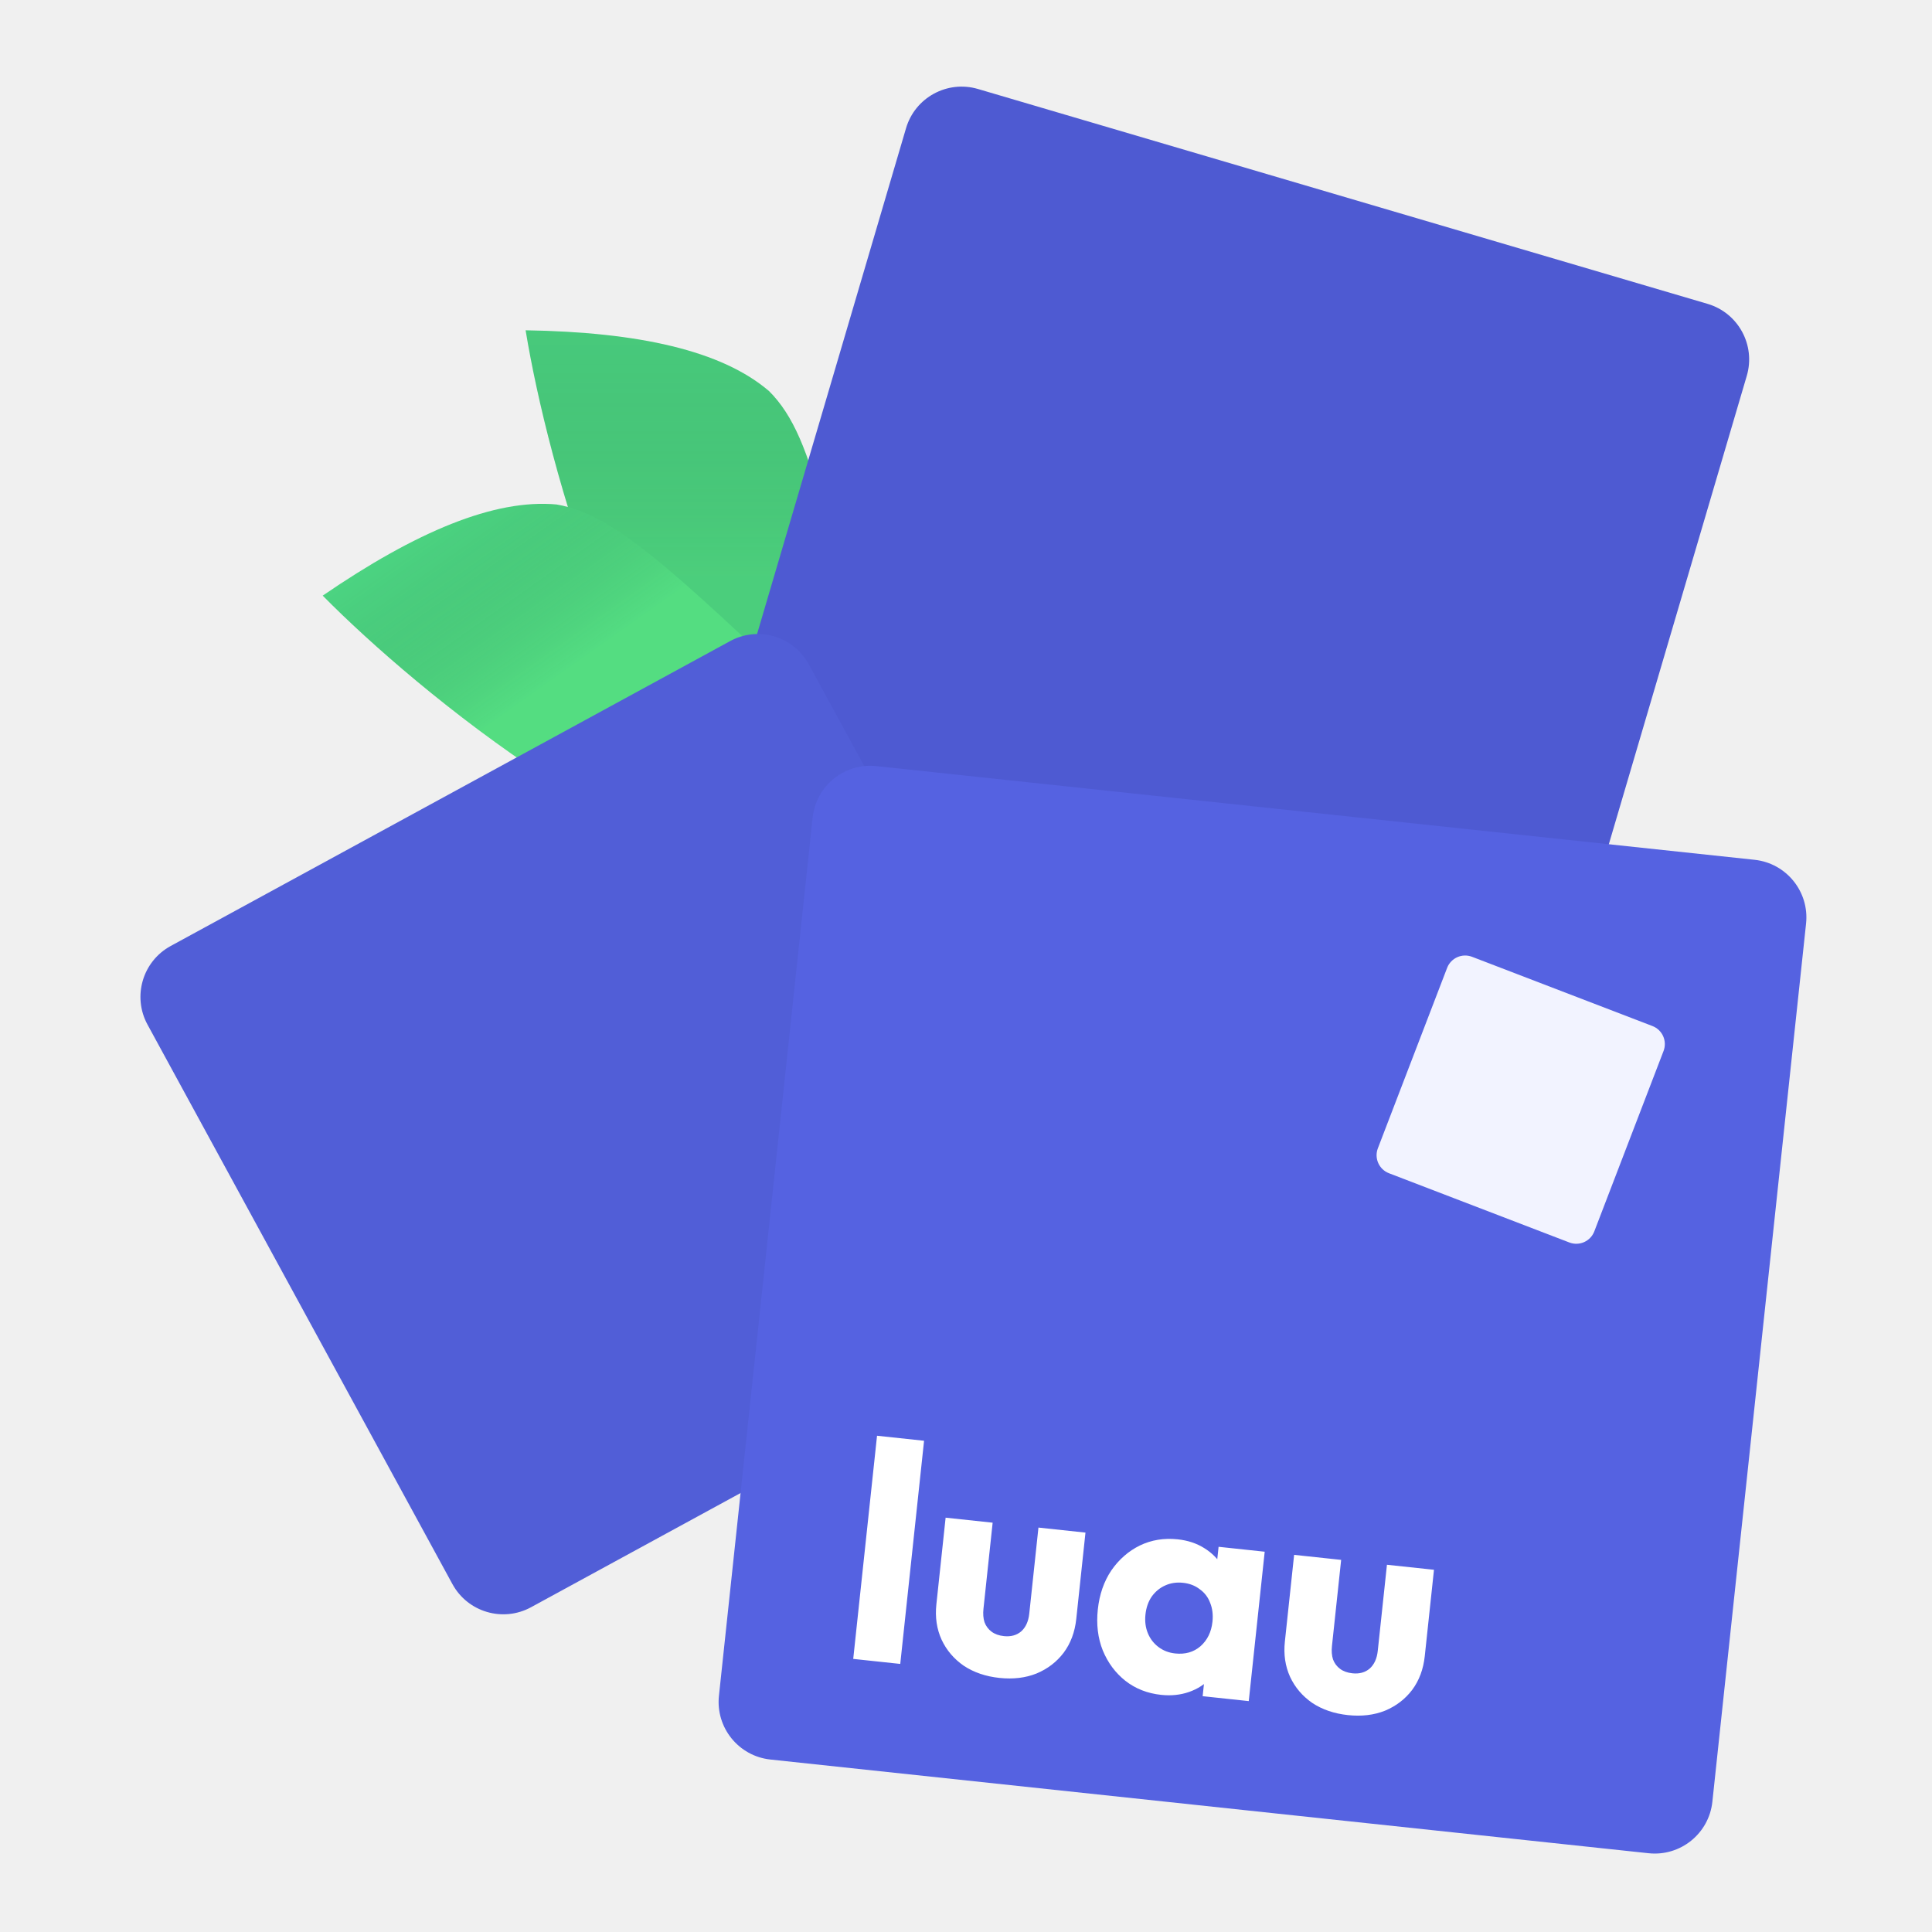
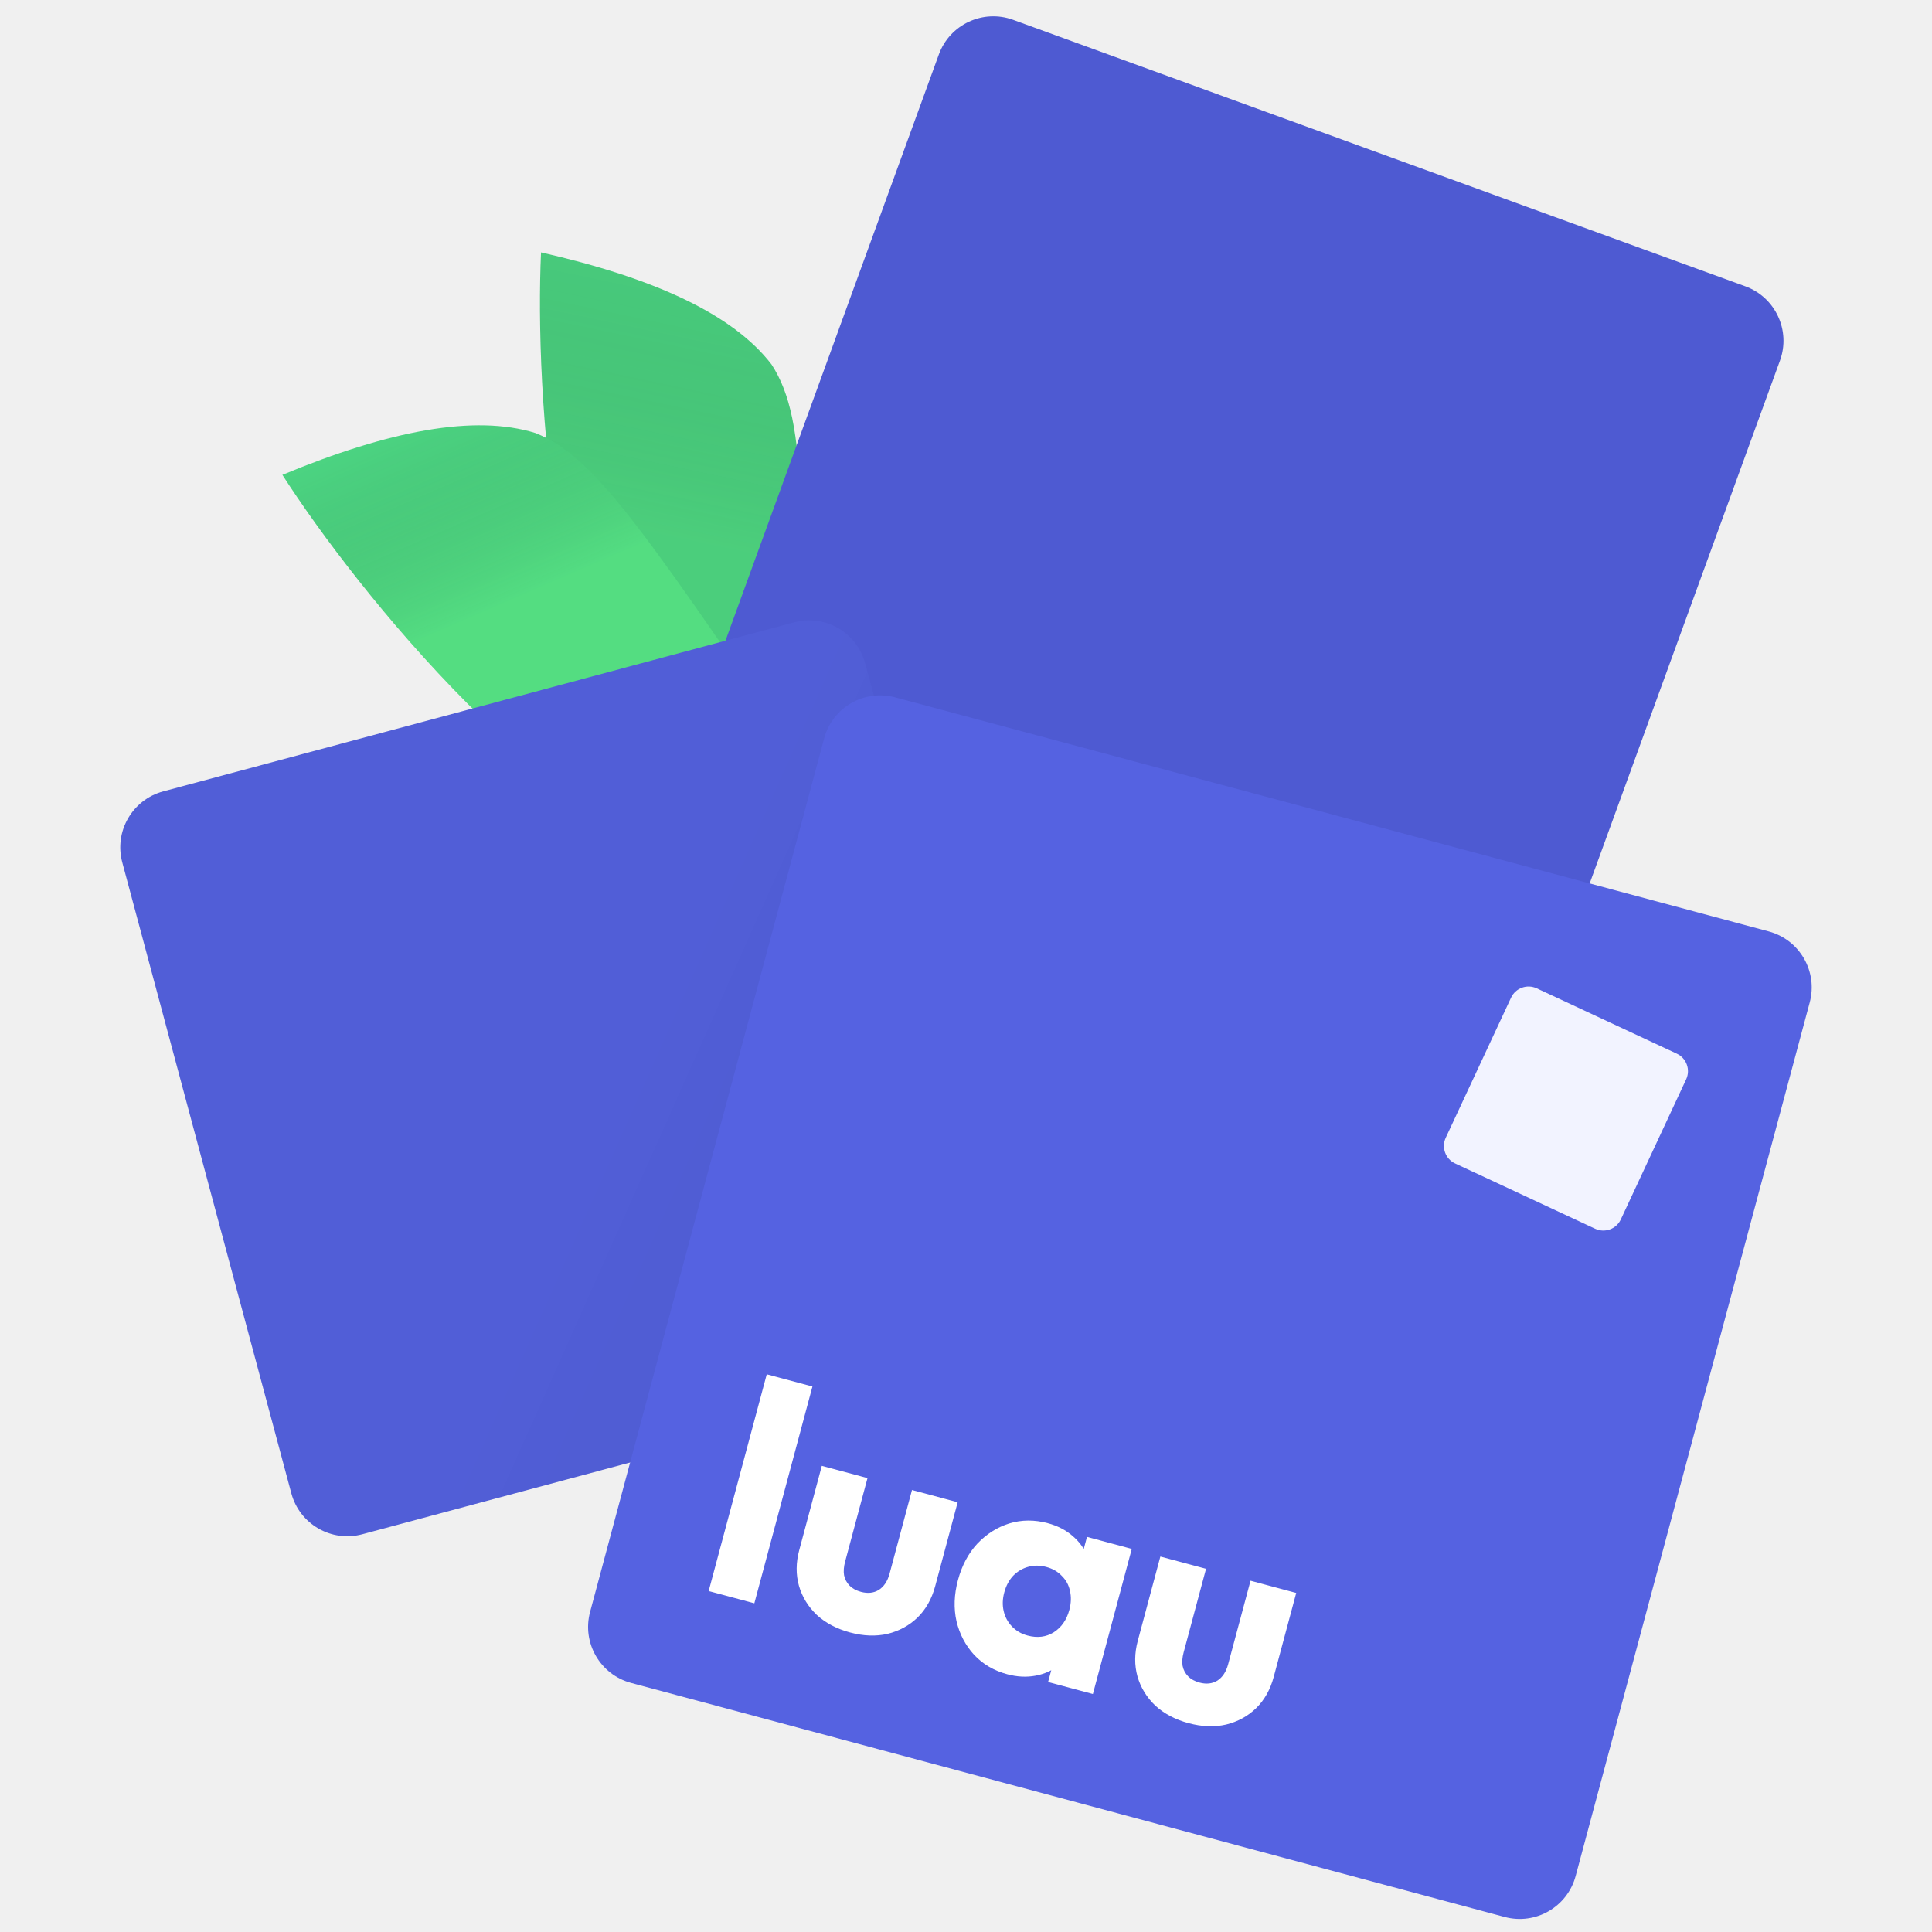
<svg xmlns="http://www.w3.org/2000/svg" width="500" height="500" viewBox="0 0 500 500" fill="none">
-   <path d="M136.03 85.479C141.656 119.875 162.362 196.037 200.173 225.519L230.557 218.148C214.958 138.039 211.301 113.487 199.048 101.233C186.794 90.731 165.303 85.94 136.03 85.479Z" fill="#4CD482" />
-   <path d="M136.03 85.479C141.656 119.875 162.362 196.037 200.173 225.519L230.557 218.148C214.958 138.039 211.301 113.487 199.048 101.233C186.794 90.731 165.303 85.94 136.03 85.479Z" fill="url(#paint0_linear_36_69)" fill-opacity="0.2" />
-   <path d="M136.03 85.479C141.656 119.875 162.362 196.037 200.173 225.519L230.557 218.148C214.958 138.039 211.301 113.487 199.048 101.233C186.794 90.731 165.303 85.94 136.03 85.479Z" fill="black" fill-opacity="0.05" />
-   <path d="M83.515 154.151C107.997 178.957 168.936 229.115 216.833 231.299L237.357 207.714C178.302 151.382 161.119 133.468 144.036 130.558C127.966 129.076 107.663 137.598 83.515 154.151Z" fill="#4CD482" />
-   <path d="M83.515 154.151C107.997 178.957 168.936 229.115 216.833 231.299L237.357 207.714C178.302 151.382 161.119 133.468 144.036 130.558C127.966 129.076 107.663 137.598 83.515 154.151Z" fill="url(#paint1_linear_36_69)" fill-opacity="0.2" />
-   <rect x="238.717" y="18.794" width="226.826" height="226.826" rx="15" transform="rotate(16.41 238.717 18.7943)" fill="#4E5AD2" />
-   <rect x="31" y="252.001" width="194.89" height="194.89" rx="15" transform="rotate(-28.59 31 252.001)" fill="#515ED7" />
-   <rect x="184.47" y="453.775" width="258.558" height="258.558" rx="15" transform="rotate(-83.91 184.47 453.775)" fill="#5562E1" />
-   <rect x="376.302" y="245.828" width="60" height="60" rx="5" transform="rotate(21 376.302 245.828)" fill="#F2F3FF" />
-   <path d="M220.814 429.322L226.976 371.57L239.147 372.869L232.985 430.621L220.814 429.322ZM258.645 434.244C255.092 433.865 252.013 432.812 249.408 431.086C246.861 429.312 244.955 427.071 243.689 424.361C242.428 421.599 241.976 418.547 242.332 415.206L244.726 392.773L256.897 394.071L254.52 416.345C254.379 417.671 254.469 418.834 254.792 419.834C255.167 420.839 255.777 421.655 256.622 422.282C257.467 422.908 258.526 423.289 259.799 423.425C261.602 423.617 263.093 423.213 264.273 422.213C265.458 421.159 266.158 419.625 266.373 417.61L268.75 395.336L280.92 396.635L278.536 418.988C278.173 422.382 277.085 425.296 275.27 427.731C273.46 430.112 271.124 431.901 268.261 433.097C265.403 434.241 262.198 434.623 258.645 434.244ZM300.501 438.629C296.948 438.25 293.859 437.035 291.235 434.985C288.664 432.941 286.718 430.32 285.396 427.122C284.128 423.929 283.7 420.397 284.113 416.526C284.526 412.654 285.69 409.292 287.603 406.439C289.57 403.591 292.025 401.44 294.969 399.984C297.967 398.534 301.242 397.998 304.795 398.377C307.394 398.655 309.674 399.407 311.634 400.636C313.648 401.87 315.222 403.459 316.355 405.403C317.494 407.295 318.022 409.389 317.937 411.687L316.155 428.392C315.753 430.655 314.792 432.618 313.274 434.28C311.815 435.894 309.971 437.092 307.742 437.873C305.513 438.654 303.099 438.906 300.501 438.629ZM304.138 427.914C306.737 428.192 308.922 427.567 310.694 426.039C312.472 424.459 313.502 422.343 313.785 419.691C313.977 417.888 313.776 416.258 313.18 414.8C312.638 413.347 311.744 412.179 310.497 411.295C309.309 410.364 307.867 409.808 306.17 409.627C304.473 409.446 302.919 409.682 301.508 410.336C300.156 410.943 299.009 411.893 298.066 413.187C297.177 414.487 296.636 416.038 296.443 417.841C296.257 419.591 296.461 421.195 297.056 422.653C297.652 424.111 298.57 425.309 299.811 426.246C301.052 427.183 302.494 427.739 304.138 427.914ZM311.245 438.971L312.357 428.55L315.188 419.358L314.36 409.776L315.37 400.31L327.302 401.583L323.177 440.244L311.245 438.971ZM348.836 443.866C345.283 443.487 342.204 442.435 339.599 440.709C337.053 438.935 335.146 436.694 333.88 433.984C332.619 431.221 332.167 428.169 332.524 424.828L334.917 402.396L347.088 403.694L344.712 425.968C344.57 427.294 344.661 428.456 344.983 429.456C345.358 430.462 345.969 431.278 346.814 431.904C347.659 432.531 348.717 432.912 349.99 433.048C351.793 433.24 353.285 432.836 354.464 431.836C355.649 430.782 356.349 429.248 356.564 427.232L358.941 404.959L371.112 406.257L368.727 428.611C368.365 432.005 367.276 434.919 365.461 437.353C363.651 439.735 361.315 441.524 358.452 442.72C355.594 443.863 352.389 444.245 348.836 443.866Z" fill="white" />
+   <path d="M140.017 65.321C138.4 100.879 143.061 181.35 174.642 218.772L206.557 217.802C207.831 134.461 209.344 109.155 199.678 94.33C189.643 81.255 169.174 71.944 140.017 65.321Z" fill="#4CD482" />
+   <path d="M140.017 65.321C138.4 100.879 143.061 181.35 174.642 218.772L206.557 217.802C207.831 134.461 209.344 109.155 199.678 94.33C189.643 81.255 169.174 71.944 140.017 65.321Z" fill="url(#paint0_linear_49_15)" fill-opacity="0.2" />
+   <path d="M140.017 65.321C138.4 100.879 143.061 181.35 174.642 218.772L206.557 217.802C207.831 134.461 209.344 109.155 199.678 94.33C189.643 81.255 169.174 71.944 140.017 65.321Z" fill="black" fill-opacity="0.05" />
+   <path d="M73.082 122.896C92.327 152.839 142.669 215.792 190.075 228.056L215.551 208.807C168.391 140.08 154.99 118.561 138.531 112.057C122.782 107.193 100.699 111.435 73.082 122.896Z" fill="#4CD482" />
+   <path d="M73.082 122.896C92.327 152.839 142.669 215.792 190.075 228.056L215.551 208.807C168.391 140.08 154.99 118.561 138.531 112.057C122.782 107.193 100.699 111.435 73.082 122.896Z" fill="url(#paint1_linear_49_15)" fill-opacity="0.2" />
+   <rect x="248.102" width="231.653" height="231.653" rx="15" transform="rotate(20 248.102 0)" fill="#4E5AD2" />
+   <rect x="220.016" y="157.173" width="199.038" height="199.038" rx="15" transform="rotate(75 220.016 157.173)" fill="#515ED7" />
+   <rect x="220.016" y="157.173" width="199.038" height="199.038" rx="15" transform="rotate(75 220.016 157.173)" fill="url(#paint2_linear_49_15)" fill-opacity="0.05" />
+   <g clip-path="url(#clip0_49_15)">
+     <rect x="217.175" y="176.59" width="264.063" height="264.063" rx="15" transform="rotate(15 217.175 176.59)" fill="#5562E1" />
+     <rect x="393.173" y="253.668" width="50" height="50" rx="5" transform="rotate(25 393.173 253.668)" fill="#F2F3FF" />
+     <path d="M183.402 411.762L198.434 355.661L210.257 358.829L195.225 414.93L183.402 411.762ZM220.014 422.483C216.562 421.558 213.683 420.042 211.377 417.933C209.136 415.787 207.6 413.277 206.769 410.404C205.951 407.479 205.977 404.394 206.847 401.149L212.686 379.357L224.509 382.525L218.711 404.162C218.366 405.45 218.276 406.613 218.439 407.65C218.654 408.702 219.131 409.603 219.869 410.352C220.606 411.102 221.593 411.643 222.83 411.974C224.581 412.443 226.117 412.275 227.437 411.469C228.771 410.612 229.701 409.205 230.225 407.247L236.023 385.61L247.846 388.778L242.027 410.492C241.144 413.789 239.617 416.5 237.447 418.624C235.29 420.696 232.705 422.102 229.691 422.84C226.691 423.527 223.465 423.408 220.014 422.483ZM260.686 433.298C257.234 432.374 254.371 430.695 252.096 428.264C249.873 425.846 248.356 422.955 247.546 419.59C246.787 416.24 246.912 412.684 247.919 408.924C248.927 405.163 250.597 402.022 252.929 399.499C255.313 396.991 258.072 395.245 261.206 394.263C264.392 393.295 267.711 393.273 271.163 394.198C273.687 394.874 275.822 395.971 277.569 397.488C279.368 399.019 280.676 400.833 281.495 402.929C282.327 404.975 282.524 407.125 282.085 409.382L277.737 425.61C276.988 427.783 275.736 429.573 273.979 430.98C272.287 432.349 270.279 433.246 267.956 433.673C265.633 434.1 263.21 433.975 260.686 433.298ZM265.938 423.276C268.463 423.953 270.718 423.674 272.706 422.439C274.707 421.154 276.052 419.223 276.742 416.647C277.212 414.895 277.265 413.253 276.903 411.721C276.592 410.202 275.889 408.909 274.795 407.843C273.765 406.739 272.426 405.966 270.778 405.524C269.129 405.082 267.558 405.075 266.063 405.503C264.633 405.893 263.352 406.654 262.221 407.786C261.141 408.933 260.366 410.382 259.897 412.133C259.441 413.833 259.395 415.449 259.757 416.982C260.119 418.515 260.841 419.84 261.922 420.958C263.002 422.076 264.341 422.849 265.938 423.276ZM271.247 435.3L273.96 425.177L278.18 416.535L278.846 406.941L281.31 397.745L292.901 400.851L282.838 438.406L271.247 435.3ZM307.626 445.959C304.175 445.034 301.296 443.517 298.99 441.409C296.749 439.262 295.213 436.752 294.381 433.879C293.564 430.955 293.59 427.87 294.46 424.624L300.298 402.833L312.121 406.001L306.324 427.638C305.979 428.926 305.888 430.088 306.052 431.126C306.267 432.178 306.743 433.078 307.481 433.828C308.219 434.578 309.206 435.118 310.442 435.45C312.194 435.919 313.73 435.751 315.05 434.945C316.384 434.088 317.313 432.68 317.838 430.723L323.635 409.086L335.458 412.254L329.64 433.968C328.756 437.265 327.23 439.975 325.059 442.099C322.903 444.172 320.318 445.577 317.304 446.316C314.304 447.003 311.078 446.884 307.626 445.959Z" fill="white" />
+   </g>
  <defs>
-     <linearGradient id="paint0_linear_36_69" x1="183.293" y1="85.479" x2="183.293" y2="225.519" gradientUnits="userSpaceOnUse">
+     <linearGradient id="paint0_linear_49_15" x1="187.25" y1="75.27" x2="157.773" y2="215.219" gradientUnits="userSpaceOnUse">
      <stop stop-opacity="0" />
      <stop offset="0.454" stop-color="#71FF7F" stop-opacity="0.5" />
    </linearGradient>
-     <linearGradient id="paint1_linear_36_69" x1="122.072" y1="126.817" x2="203.062" y2="241.061" gradientUnits="userSpaceOnUse">
+     <linearGradient id="paint1_linear_49_15" x1="117.368" y1="103.695" x2="174.259" y2="234.913" gradientUnits="userSpaceOnUse">
      <stop stop-opacity="0" />
      <stop offset="0.373" stop-color="#71FF7F" />
    </linearGradient>
+     <linearGradient id="paint2_linear_49_15" x1="333.094" y1="252.689" x2="407.119" y2="161.414" gradientUnits="userSpaceOnUse">
+       <stop stop-opacity="0" />
+       <stop offset="1" />
+     </linearGradient>
+     <clipPath id="clip0_49_15">
+       <rect x="217.175" y="176.59" width="264.063" height="264.063" rx="15" transform="rotate(15 217.175 176.59)" fill="white" />
+     </clipPath>
  </defs>
</svg>
